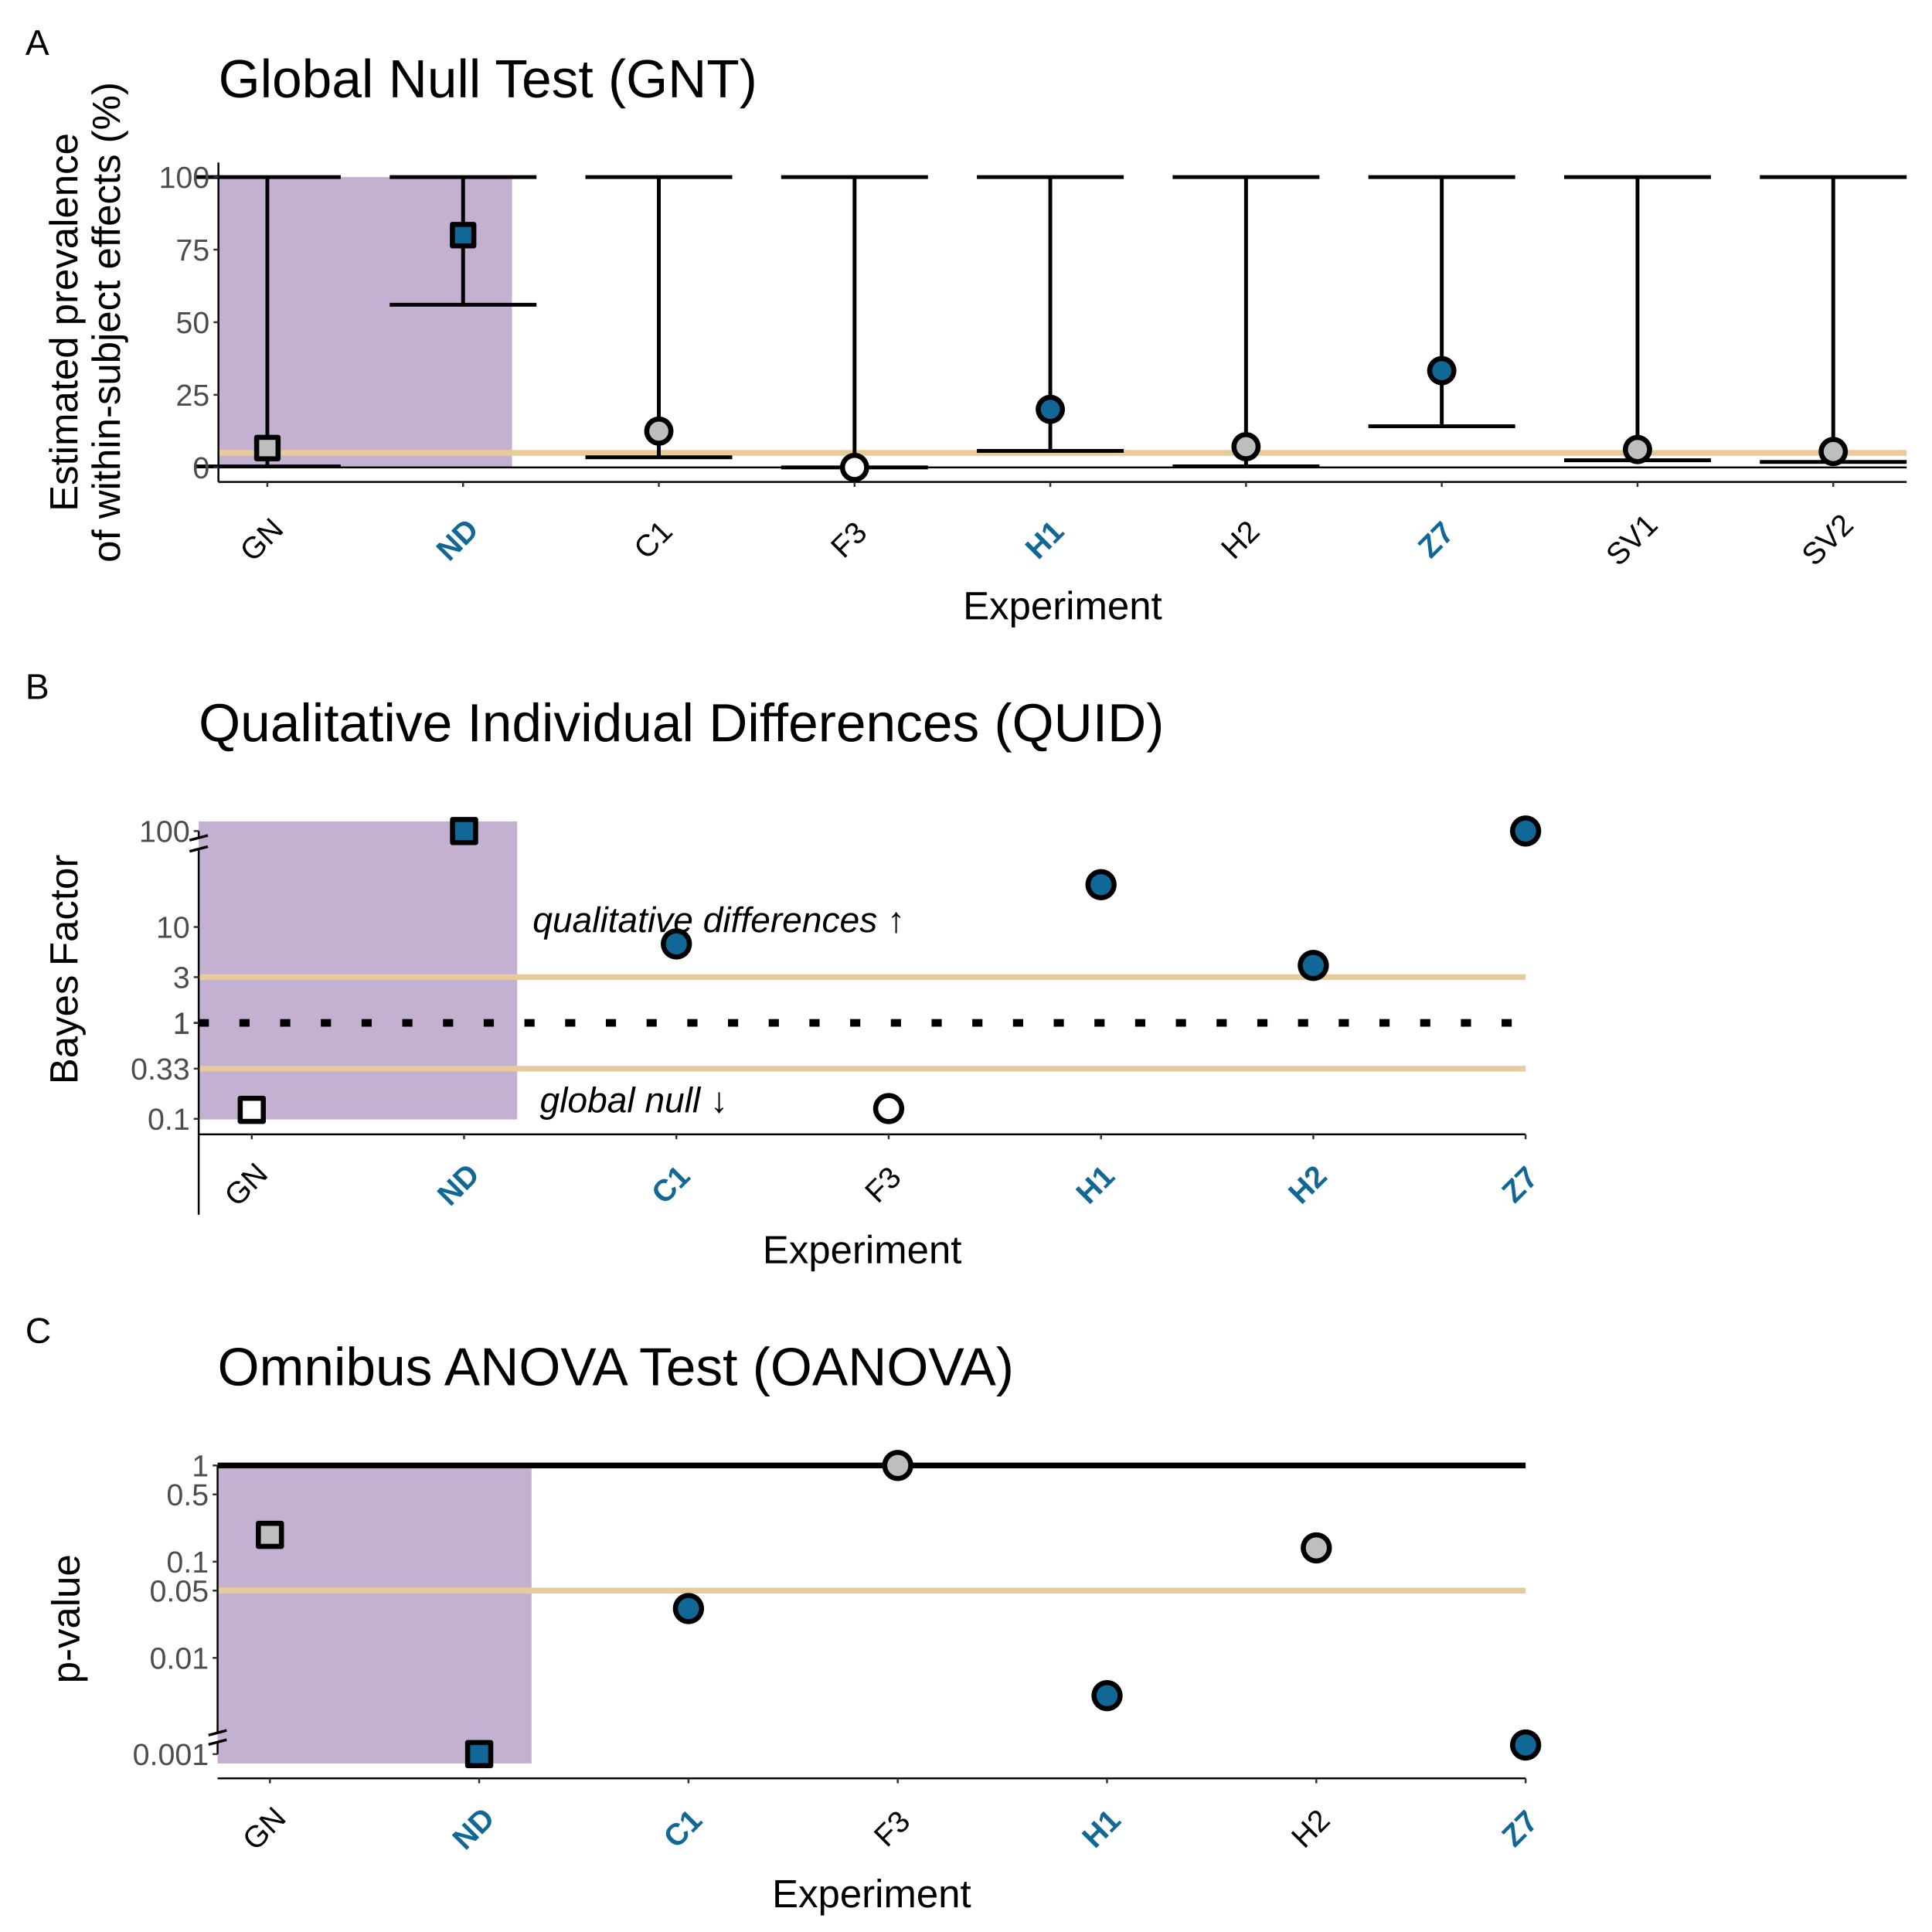
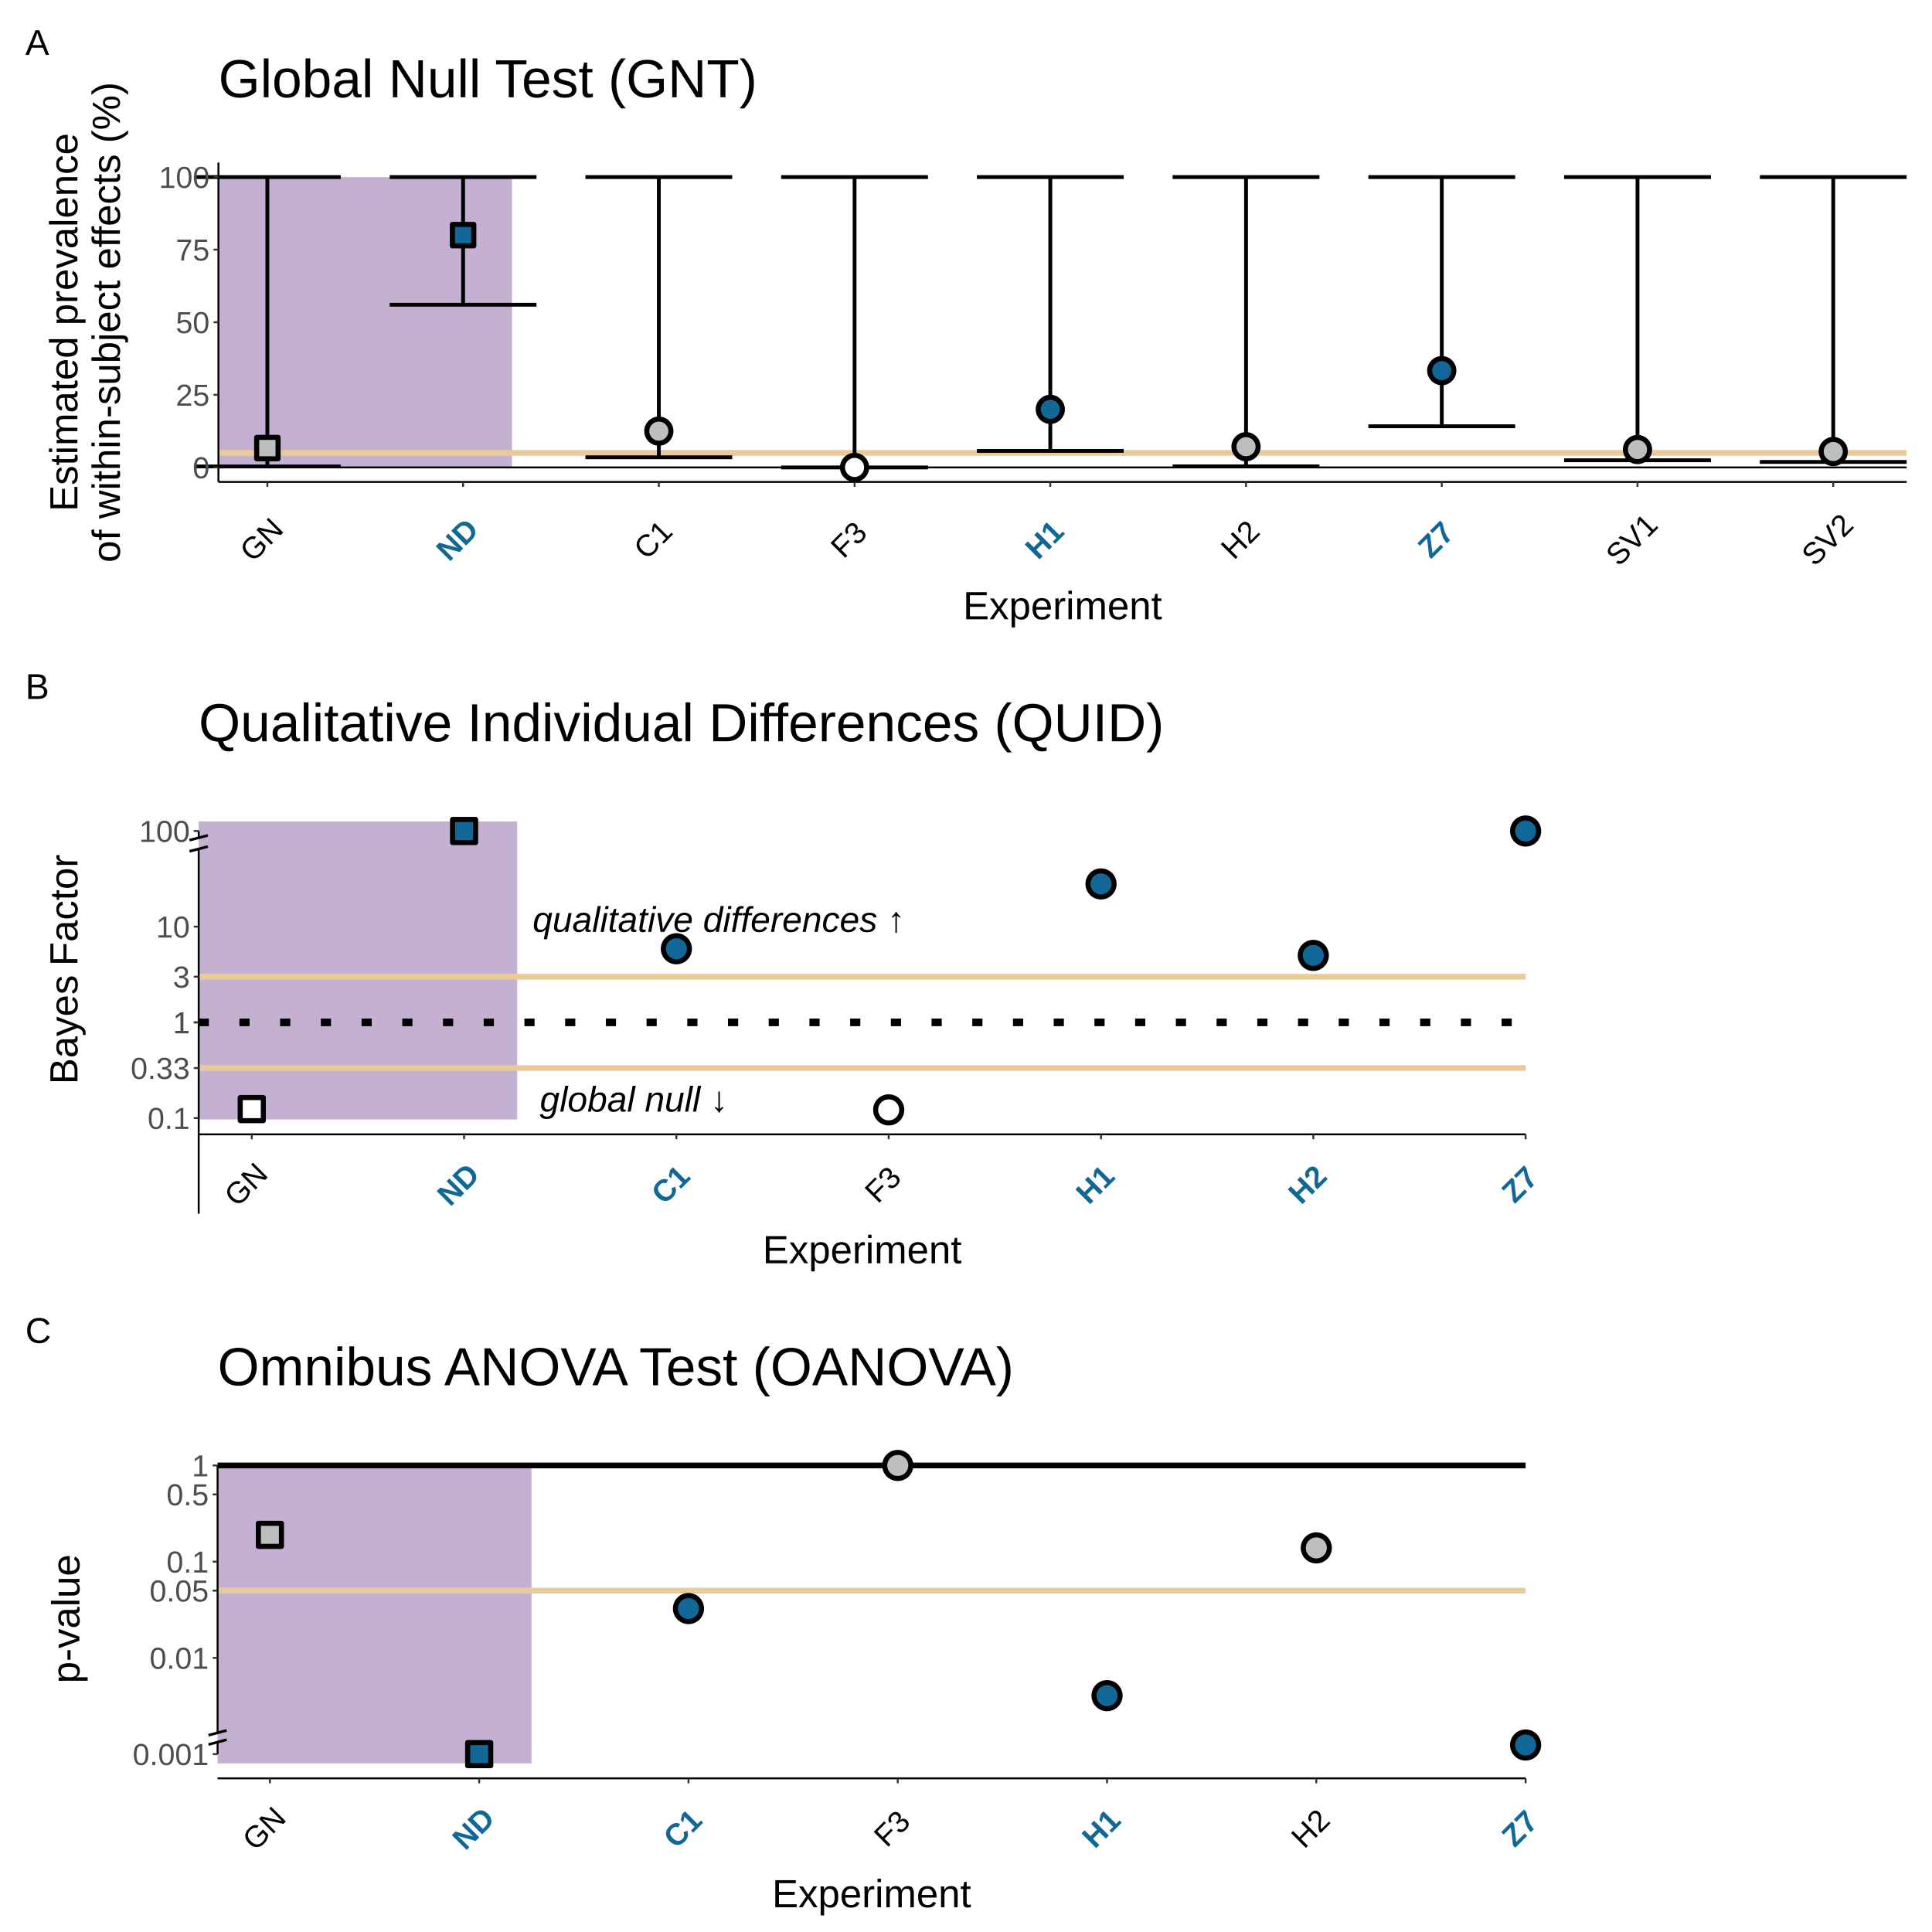
<svg xmlns="http://www.w3.org/2000/svg" class="svglite" width="1080.00pt" height="1080.00pt" viewBox="0 0 1080.00 1080.00">
  <defs>
    <style type="text/css">
    .svglite line, .svglite polyline, .svglite polygon, .svglite path, .svglite rect, .svglite circle {
      fill: none;
      stroke: #000000;
      stroke-linecap: round;
      stroke-linejoin: round;
      stroke-miterlimit: 10.00;
    }
    .svglite text {
      white-space: pre;
    }
  </style>
  </defs>
  <rect width="100%" height="100%" style="stroke: none; fill: #FFFFFF;" />
  <defs>
    <clipPath id="cpMC4wMHwxMDgwLjAwfDAuMDB8MTA4MC4wMA==">
      <rect x="0.00" y="0.00" width="1080.00" height="1080.00" />
    </clipPath>
  </defs>
  <g clip-path="url(#cpMC4wMHwxMDgwLjAwfDAuMDB8MTA4MC4wMA==)">
</g>
  <defs>
    <clipPath id="cpMC4wMHwxMDgwLjAwfDAuMDB8MzYwLjAw">
      <rect x="0.00" y="0.00" width="1080.00" height="360.00" />
    </clipPath>
  </defs>
  <g clip-path="url(#cpMC4wMHwxMDgwLjAwfDAuMDB8MzYwLjAw)">
    <rect x="0.00" y="0.00" width="1080.00" height="360.00" style="stroke-width: 1.07; stroke: #FFFFFF; fill: #FFFFFF;" />
  </g>
  <g clip-path="url(#cpMC4wMHwxMDgwLjAwfDAuMDB8MTA4MC4wMA==)">
    <rect x="122.10" y="90.86" width="943.73" height="178.55" style="stroke-width: 1.07; stroke: none; fill: #FFFFFF;" />
    <rect x="122.10" y="98.98" width="164.13" height="162.32" style="stroke-width: 1.07; stroke: none; stroke-linecap: butt; stroke-linejoin: miter; fill: #8A62A4; fill-opacity: 0.50;" />
    <line x1="122.10" y1="261.30" x2="1065.83" y2="261.30" style="stroke-width: 1.07; stroke-linecap: butt;" />
    <line x1="122.10" y1="253.18" x2="1065.83" y2="253.18" style="stroke-width: 3.20; stroke: #E9CB9A; stroke-linecap: butt;" />
    <polyline points="108.42,98.98 190.48,98.98 " style="stroke-width: 2.13; stroke-linecap: butt;" />
    <polyline points="149.45,98.98 149.45,260.74 " style="stroke-width: 2.13; stroke-linecap: butt;" />
    <polyline points="108.42,260.74 190.48,260.74 " style="stroke-width: 2.13; stroke-linecap: butt;" />
    <polyline points="217.84,98.98 299.90,98.98 " style="stroke-width: 2.13; stroke-linecap: butt;" />
    <polyline points="258.87,98.98 258.87,170.36 " style="stroke-width: 2.13; stroke-linecap: butt;" />
    <polyline points="217.84,170.36 299.90,170.36 " style="stroke-width: 2.13; stroke-linecap: butt;" />
    <polyline points="327.26,98.98 409.32,98.98 " style="stroke-width: 2.13; stroke-linecap: butt;" />
    <polyline points="368.29,98.98 368.29,255.62 " style="stroke-width: 2.13; stroke-linecap: butt;" />
    <polyline points="327.26,255.62 409.32,255.62 " style="stroke-width: 2.13; stroke-linecap: butt;" />
    <polyline points="436.67,98.98 518.74,98.98 " style="stroke-width: 2.13; stroke-linecap: butt;" />
    <polyline points="477.71,98.98 477.71,261.30 " style="stroke-width: 2.13; stroke-linecap: butt;" />
    <polyline points="436.67,261.30 518.74,261.30 " style="stroke-width: 2.13; stroke-linecap: butt;" />
    <polyline points="546.09,98.98 628.16,98.98 " style="stroke-width: 2.13; stroke-linecap: butt;" />
    <polyline points="587.12,98.98 587.12,252.07 " style="stroke-width: 2.13; stroke-linecap: butt;" />
    <polyline points="546.09,252.07 628.16,252.07 " style="stroke-width: 2.13; stroke-linecap: butt;" />
    <polyline points="655.51,98.98 737.57,98.98 " style="stroke-width: 2.13; stroke-linecap: butt;" />
    <polyline points="696.54,98.98 696.54,260.70 " style="stroke-width: 2.13; stroke-linecap: butt;" />
    <polyline points="655.51,260.70 737.57,260.70 " style="stroke-width: 2.13; stroke-linecap: butt;" />
    <polyline points="764.93,98.98 846.99,98.98 " style="stroke-width: 2.13; stroke-linecap: butt;" />
    <polyline points="805.96,98.98 805.96,238.30 " style="stroke-width: 2.13; stroke-linecap: butt;" />
    <polyline points="764.93,238.30 846.99,238.30 " style="stroke-width: 2.13; stroke-linecap: butt;" />
    <polyline points="874.35,98.98 956.41,98.98 " style="stroke-width: 2.13; stroke-linecap: butt;" />
    <polyline points="915.38,98.98 915.38,257.30 " style="stroke-width: 2.13; stroke-linecap: butt;" />
    <polyline points="874.35,257.30 956.41,257.30 " style="stroke-width: 2.13; stroke-linecap: butt;" />
    <polyline points="983.76,98.98 1065.83,98.98 " style="stroke-width: 2.13; stroke-linecap: butt;" />
    <polyline points="1024.80,98.98 1024.80,258.22 " style="stroke-width: 2.13; stroke-linecap: butt;" />
    <polyline points="983.76,258.22 1065.83,258.22 " style="stroke-width: 2.13; stroke-linecap: butt;" />
    <rect x="143.47" y="244.49" width="11.97" height="11.97" style="stroke-width: 2.83; fill: #BEBEBE;" />
    <rect x="252.89" y="125.46" width="11.97" height="11.97" style="stroke-width: 2.83; fill: #116897;" />
    <circle cx="368.29" cy="241.01" r="6.75" style="stroke-width: 2.83; fill: #BEBEBE;" />
    <circle cx="477.71" cy="261.30" r="6.75" style="stroke-width: 2.83; fill: #FFFFFF;" />
    <circle cx="587.12" cy="228.83" r="6.75" style="stroke-width: 2.83; fill: #116897;" />
    <circle cx="696.54" cy="249.70" r="6.75" style="stroke-width: 2.83; fill: #BEBEBE;" />
    <circle cx="805.96" cy="207.19" r="6.75" style="stroke-width: 2.83; fill: #116897;" />
    <circle cx="915.38" cy="251.28" r="6.75" style="stroke-width: 2.83; fill: #BEBEBE;" />
    <circle cx="1024.80" cy="252.40" r="6.75" style="stroke-width: 2.83; fill: #BEBEBE;" />
    <polyline points="122.10,269.41 122.10,90.86 " style="stroke-width: 1.07; stroke-linecap: butt;" />
    <text x="117.17" y="267.38" text-anchor="end" style="font-size: 17.00px;fill: #4D4D4D; font-family: &quot;Arial&quot;;" textLength="9.45px" lengthAdjust="spacingAndGlyphs">0</text>
    <text x="117.17" y="226.80" text-anchor="end" style="font-size: 17.00px;fill: #4D4D4D; font-family: &quot;Arial&quot;;" textLength="18.91px" lengthAdjust="spacingAndGlyphs">25</text>
    <text x="117.17" y="186.22" text-anchor="end" style="font-size: 17.00px;fill: #4D4D4D; font-family: &quot;Arial&quot;;" textLength="18.91px" lengthAdjust="spacingAndGlyphs">50</text>
    <text x="117.17" y="145.64" text-anchor="end" style="font-size: 17.00px;fill: #4D4D4D; font-family: &quot;Arial&quot;;" textLength="18.91px" lengthAdjust="spacingAndGlyphs">75</text>
    <text x="117.17" y="105.06" text-anchor="end" style="font-size: 17.00px;fill: #4D4D4D; font-family: &quot;Arial&quot;;" textLength="28.36px" lengthAdjust="spacingAndGlyphs">100</text>
    <polyline points="119.36,261.30 122.10,261.30 " style="stroke-width: 1.07; stroke: #333333; stroke-linecap: butt;" />
    <polyline points="119.36,220.72 122.10,220.72 " style="stroke-width: 1.07; stroke: #333333; stroke-linecap: butt;" />
    <polyline points="119.36,180.14 122.10,180.14 " style="stroke-width: 1.07; stroke: #333333; stroke-linecap: butt;" />
    <polyline points="119.36,139.56 122.10,139.56 " style="stroke-width: 1.07; stroke: #333333; stroke-linecap: butt;" />
    <polyline points="119.36,98.98 122.10,98.98 " style="stroke-width: 1.07; stroke: #333333; stroke-linecap: butt;" />
    <polyline points="122.10,269.41 1065.83,269.41 " style="stroke-width: 1.07; stroke-linecap: butt;" />
    <polyline points="149.45,272.15 149.45,269.41 " style="stroke-width: 1.07; stroke: #333333; stroke-linecap: butt;" />
    <polyline points="258.87,272.15 258.87,269.41 " style="stroke-width: 1.07; stroke: #333333; stroke-linecap: butt;" />
    <polyline points="368.29,272.15 368.29,269.41 " style="stroke-width: 1.07; stroke: #333333; stroke-linecap: butt;" />
    <polyline points="477.71,272.15 477.71,269.41 " style="stroke-width: 1.07; stroke: #333333; stroke-linecap: butt;" />
    <polyline points="587.12,272.15 587.12,269.41 " style="stroke-width: 1.07; stroke: #333333; stroke-linecap: butt;" />
    <polyline points="696.54,272.15 696.54,269.41 " style="stroke-width: 1.07; stroke: #333333; stroke-linecap: butt;" />
    <polyline points="805.96,272.15 805.96,269.41 " style="stroke-width: 1.07; stroke: #333333; stroke-linecap: butt;" />
    <polyline points="915.38,272.15 915.38,269.41 " style="stroke-width: 1.07; stroke: #333333; stroke-linecap: butt;" />
    <polyline points="1024.80,272.15 1024.80,269.41 " style="stroke-width: 1.07; stroke: #333333; stroke-linecap: butt;" />
    <text transform="translate(150.31,305.78) rotate(-45)" text-anchor="middle" style="font-size: 17.00px; font-family: &quot;Arial&quot;;" textLength="25.50px" lengthAdjust="spacingAndGlyphs">GN</text>
    <text transform="translate(259.73,305.78) rotate(-45)" text-anchor="middle" style="font-size: 17.00px; font-weight: bold;fill: #116897; font-family: &quot;Arial&quot;;" textLength="24.55px" lengthAdjust="spacingAndGlyphs">ND</text>
    <text transform="translate(369.15,305.78) rotate(-45)" text-anchor="middle" style="font-size: 17.00px; font-family: &quot;Arial&quot;;" textLength="21.73px" lengthAdjust="spacingAndGlyphs">C1</text>
    <text transform="translate(478.57,305.78) rotate(-45)" text-anchor="middle" style="font-size: 17.00px; font-family: &quot;Arial&quot;;" textLength="19.84px" lengthAdjust="spacingAndGlyphs">F3</text>
    <text transform="translate(587.98,305.78) rotate(-45)" text-anchor="middle" style="font-size: 17.00px; font-weight: bold;fill: #116897; font-family: &quot;Arial&quot;;" textLength="21.73px" lengthAdjust="spacingAndGlyphs">H1</text>
    <text transform="translate(697.40,305.78) rotate(-45)" text-anchor="middle" style="font-size: 17.00px; font-family: &quot;Arial&quot;;" textLength="21.73px" lengthAdjust="spacingAndGlyphs">H2</text>
    <text transform="translate(806.82,305.78) rotate(-45)" text-anchor="middle" style="font-size: 17.00px; font-weight: bold;fill: #116897; font-family: &quot;Arial&quot;;" textLength="19.84px" lengthAdjust="spacingAndGlyphs">Z7</text>
    <text transform="translate(916.24,305.78) rotate(-45)" text-anchor="middle" style="font-size: 17.00px; font-family: &quot;Arial&quot;;" textLength="32.13px" lengthAdjust="spacingAndGlyphs">SV1</text>
    <text transform="translate(1025.66,305.78) rotate(-45)" text-anchor="middle" style="font-size: 17.00px; font-family: &quot;Arial&quot;;" textLength="32.13px" lengthAdjust="spacingAndGlyphs">SV2</text>
    <text x="593.96" y="346.17" text-anchor="middle" style="font-size: 22.00px; font-family: &quot;Arial&quot;;" textLength="111.30px" lengthAdjust="spacingAndGlyphs">Experiment</text>
    <text transform="translate(43.27,180.14) rotate(-90)" text-anchor="middle" style="font-size: 22.00px; font-family: &quot;Arial&quot;;" textLength="211.62px" lengthAdjust="spacingAndGlyphs">Estimated prevalence</text>
    <text transform="translate(67.03,180.14) rotate(-90)" text-anchor="middle" style="font-size: 22.00px; font-family: &quot;Arial&quot;;" textLength="268.65px" lengthAdjust="spacingAndGlyphs">of within-subject effects (%)</text>
    <text x="122.10" y="54.37" style="font-size: 30.00px; font-family: &quot;Arial&quot;;" textLength="301.20px" lengthAdjust="spacingAndGlyphs">Global Null Test (GNT)</text>
    <text x="20.84" y="30.69" text-anchor="middle" style="font-size: 20.00px; font-family: &quot;Arial&quot;;" textLength="13.34px" lengthAdjust="spacingAndGlyphs">A</text>
  </g>
  <defs>
    <clipPath id="cpMC4wMHw4NjcuMDB8MzYwLjAwfDcyMC4wMA==">
      <rect x="0" y="360.00" width="867.00" height="360.00" />
    </clipPath>
  </defs>
  <g clip-path="url(#cpMC4wMHw4NjcuMDB8MzYwLjAwfDcyMC4wMA==)">
    <rect x="0" y="360.00" width="867.00" height="360.00" style="stroke-width: 1.07; stroke: #FFFFFF; fill: #FFFFFF;" />
  </g>
  <g clip-path="url(#cpMC4wMHwxMDgwLjAwfDAuMDB8MTA4MC4wMA==)">
    <rect x="111.07" y="450.86" width="741.75" height="183.25" style="stroke-width: 1.07; stroke: none; fill: #FFFFFF;" />
    <rect x="111.07" y="459.19" width="178.02" height="166.59" style="stroke-width: 1.07; stroke: none; stroke-linecap: butt; stroke-linejoin: miter; fill: #8A62A4; fill-opacity: 0.50;" />
-     <line x1="111.07" y1="571.80" x2="852.83" y2="571.80" style="stroke-width: 4.27; stroke-dasharray: 5.69,17.07; stroke-linecap: butt;" />
-     <line x1="111.07" y1="546.22" x2="852.83" y2="546.22" style="stroke-width: 3.20; stroke: #E9CB9A; stroke-linecap: butt;" />
-     <line x1="111.07" y1="597.39" x2="852.83" y2="597.39" style="stroke-width: 3.20; stroke: #E9CB9A; stroke-linecap: butt;" />
-     <rect x="134.29" y="613.96" width="12.91" height="12.91" style="stroke-width: 2.83; fill: #FFFFFF;" />
-     <rect x="252.97" y="458.09" width="12.91" height="12.91" style="stroke-width: 2.83; fill: #116897;" />
-     <circle cx="378.10" cy="527.67" r="7.29" style="stroke-width: 2.83; fill: #116897;" />
-     <circle cx="496.78" cy="619.69" r="7.29" style="stroke-width: 2.83; fill: #FFFFFF;" />
-     <circle cx="615.47" cy="494.54" r="7.29" style="stroke-width: 2.83; fill: #116897;" />
-     <circle cx="734.15" cy="539.68" r="7.29" style="stroke-width: 2.83; fill: #116897;" />
-     <circle cx="852.83" cy="464.55" r="7.29" style="stroke-width: 2.83; fill: #116897;" />
-     <text x="354.37" y="621.80" text-anchor="middle" style="font-size: 19.92px; font-style: italic; font-family: &quot;Arial&quot;;" textLength="105.14px" lengthAdjust="spacingAndGlyphs">global null ↓</text>
-     <text x="401.84" y="521.06" text-anchor="middle" style="font-size: 19.92px; font-style: italic; font-family: &quot;Arial&quot;;" textLength="208.06px" lengthAdjust="spacingAndGlyphs">qualitative differences ↑</text>
-     <line x1="105.93" y1="469.68" x2="116.21" y2="467.00" style="stroke-width: 1.49; stroke-linecap: butt;" />
-     <line x1="105.93" y1="475.92" x2="116.21" y2="473.24" style="stroke-width: 1.49; stroke-linecap: butt;" />
-     <polyline points="111.07,679.06 111.07,474.58 " style="stroke-width: 1.07; stroke-linecap: butt;" />
-     <polyline points="111.07,468.34 111.07,464.55 " style="stroke-width: 1.07; stroke-linecap: butt;" />
-     <text x="106.14" y="577.89" text-anchor="end" style="font-size: 17.00px;fill: #4D4D4D; font-family: &quot;Arial&quot;;" textLength="9.45px" lengthAdjust="spacingAndGlyphs">1</text>
-     <text x="106.14" y="603.48" text-anchor="end" style="font-size: 17.00px;fill: #4D4D4D; font-family: &quot;Arial&quot;;" textLength="33.08px" lengthAdjust="spacingAndGlyphs">0.33</text>
-     <text x="106.14" y="631.52" text-anchor="end" style="font-size: 17.00px;fill: #4D4D4D; font-family: &quot;Arial&quot;;" textLength="23.63px" lengthAdjust="spacingAndGlyphs">0.1</text>
-     <text x="106.14" y="577.89" text-anchor="end" style="font-size: 17.00px;fill: #4D4D4D; font-family: &quot;Arial&quot;;" textLength="9.45px" lengthAdjust="spacingAndGlyphs">1</text>
-     <text x="106.14" y="552.31" text-anchor="end" style="font-size: 17.00px;fill: #4D4D4D; font-family: &quot;Arial&quot;;" textLength="9.45px" lengthAdjust="spacingAndGlyphs">3</text>
-     <text x="106.14" y="524.27" text-anchor="end" style="font-size: 17.00px;fill: #4D4D4D; font-family: &quot;Arial&quot;;" textLength="18.91px" lengthAdjust="spacingAndGlyphs">10</text>
-     <text x="106.14" y="470.64" text-anchor="end" style="font-size: 17.00px;fill: #4D4D4D; font-family: &quot;Arial&quot;;" textLength="28.36px" lengthAdjust="spacingAndGlyphs">100</text>
-     <polyline points="111.07,571.80 108.33,571.80 " style="stroke-width: 1.07; stroke: #333333; stroke-linecap: butt;" />
-     <polyline points="111.07,597.39 108.33,597.39 " style="stroke-width: 1.07; stroke: #333333; stroke-linecap: butt;" />
-     <polyline points="111.07,625.43 108.33,625.43 " style="stroke-width: 1.07; stroke: #333333; stroke-linecap: butt;" />
-     <polyline points="111.07,571.80 108.33,571.80 " style="stroke-width: 1.07; stroke: #333333; stroke-linecap: butt;" />
-     <polyline points="111.07,546.22 108.33,546.22 " style="stroke-width: 1.07; stroke: #333333; stroke-linecap: butt;" />
-     <polyline points="111.07,518.18 108.33,518.18 " style="stroke-width: 1.07; stroke: #333333; stroke-linecap: butt;" />
-     <polyline points="111.07,464.55 108.33,464.55 " style="stroke-width: 1.07; stroke: #333333; stroke-linecap: butt;" />
+     <line x1="111.07" y1="571.51" x2="852.83" y2="571.51" style="stroke-width: 4.27; stroke-dasharray: 5.69,17.07; stroke-linecap: butt;" />
+     <line x1="111.07" y1="545.99" x2="852.83" y2="545.99" style="stroke-width: 3.20; stroke: #E9CB9A; stroke-linecap: butt;" />
+     <line x1="111.07" y1="597.03" x2="852.83" y2="597.03" style="stroke-width: 3.20; stroke: #E9CB9A; stroke-linecap: butt;" />
+     <rect x="134.29" y="613.54" width="12.91" height="12.91" style="stroke-width: 2.83; fill: #FFFFFF;" />
+     <rect x="252.97" y="458.08" width="12.91" height="12.91" style="stroke-width: 2.83; fill: #116897;" />
+     <circle cx="378.10" cy="530.36" r="7.29" style="stroke-width: 2.83; fill: #116897;" />
+     <circle cx="496.78" cy="620.43" r="7.29" style="stroke-width: 2.83; fill: #FFFFFF;" />
+     <circle cx="615.47" cy="494.12" r="7.29" style="stroke-width: 2.83; fill: #116897;" />
+     <circle cx="734.15" cy="534.08" r="7.29" style="stroke-width: 2.83; fill: #116897;" />
+     <circle cx="852.83" cy="464.54" r="7.29" style="stroke-width: 2.83; fill: #116897;" />
+     <text x="354.37" y="621.39" text-anchor="middle" style="font-size: 19.92px; font-style: italic; font-family: &quot;Arial&quot;;" textLength="105.14px" lengthAdjust="spacingAndGlyphs">global null ↓</text>
+     <text x="401.84" y="520.92" text-anchor="middle" style="font-size: 19.92px; font-style: italic; font-family: &quot;Arial&quot;;" textLength="208.06px" lengthAdjust="spacingAndGlyphs">qualitative differences ↑</text>
+     <line x1="105.93" y1="469.65" x2="116.21" y2="466.98" style="stroke-width: 1.49; stroke-linecap: butt;" />
+     <line x1="105.93" y1="475.88" x2="116.21" y2="473.21" style="stroke-width: 1.49; stroke-linecap: butt;" />
+     <polyline points="111.07,678.48 111.07,474.54 " style="stroke-width: 1.07; stroke-linecap: butt;" />
+     <polyline points="111.07,468.31 111.07,464.54 " style="stroke-width: 1.07; stroke-linecap: butt;" />
+     <text x="106.14" y="577.60" text-anchor="end" style="font-size: 17.00px;fill: #4D4D4D; font-family: &quot;Arial&quot;;" textLength="9.45px" lengthAdjust="spacingAndGlyphs">1</text>
+     <text x="106.14" y="603.12" text-anchor="end" style="font-size: 17.00px;fill: #4D4D4D; font-family: &quot;Arial&quot;;" textLength="33.08px" lengthAdjust="spacingAndGlyphs">0.33</text>
+     <text x="106.14" y="631.08" text-anchor="end" style="font-size: 17.00px;fill: #4D4D4D; font-family: &quot;Arial&quot;;" textLength="23.63px" lengthAdjust="spacingAndGlyphs">0.1</text>
+     <text x="106.14" y="577.60" text-anchor="end" style="font-size: 17.00px;fill: #4D4D4D; font-family: &quot;Arial&quot;;" textLength="9.45px" lengthAdjust="spacingAndGlyphs">1</text>
+     <text x="106.14" y="552.08" text-anchor="end" style="font-size: 17.00px;fill: #4D4D4D; font-family: &quot;Arial&quot;;" textLength="9.45px" lengthAdjust="spacingAndGlyphs">3</text>
+     <text x="106.14" y="524.11" text-anchor="end" style="font-size: 17.00px;fill: #4D4D4D; font-family: &quot;Arial&quot;;" textLength="18.91px" lengthAdjust="spacingAndGlyphs">10</text>
+     <text x="106.14" y="470.63" text-anchor="end" style="font-size: 17.00px;fill: #4D4D4D; font-family: &quot;Arial&quot;;" textLength="28.36px" lengthAdjust="spacingAndGlyphs">100</text>
+     <polyline points="111.07,571.51 108.33,571.51 " style="stroke-width: 1.07; stroke: #333333; stroke-linecap: butt;" />
+     <polyline points="111.07,597.03 108.33,597.03 " style="stroke-width: 1.07; stroke: #333333; stroke-linecap: butt;" />
+     <polyline points="111.07,625.00 108.33,625.00 " style="stroke-width: 1.07; stroke: #333333; stroke-linecap: butt;" />
+     <polyline points="111.07,571.51 108.33,571.51 " style="stroke-width: 1.07; stroke: #333333; stroke-linecap: butt;" />
+     <polyline points="111.07,545.99 108.33,545.99 " style="stroke-width: 1.07; stroke: #333333; stroke-linecap: butt;" />
+     <polyline points="111.07,518.02 108.33,518.02 " style="stroke-width: 1.07; stroke: #333333; stroke-linecap: butt;" />
+     <polyline points="111.07,464.54 108.33,464.54 " style="stroke-width: 1.07; stroke: #333333; stroke-linecap: butt;" />
    <polyline points="111.07,634.11 852.83,634.11 " style="stroke-width: 1.07; stroke-linecap: butt;" />
    <polyline points="140.74,636.85 140.74,634.11 " style="stroke-width: 1.07; stroke: #333333; stroke-linecap: butt;" />
    <polyline points="259.42,636.85 259.42,634.11 " style="stroke-width: 1.07; stroke: #333333; stroke-linecap: butt;" />
    <polyline points="378.10,636.85 378.10,634.11 " style="stroke-width: 1.07; stroke: #333333; stroke-linecap: butt;" />
    <polyline points="496.78,636.85 496.78,634.11 " style="stroke-width: 1.07; stroke: #333333; stroke-linecap: butt;" />
    <polyline points="615.47,636.85 615.47,634.11 " style="stroke-width: 1.07; stroke: #333333; stroke-linecap: butt;" />
    <polyline points="734.15,636.85 734.15,634.11 " style="stroke-width: 1.07; stroke: #333333; stroke-linecap: butt;" />
    <polyline points="852.83,636.85 852.83,634.11 " style="stroke-width: 1.07; stroke: #333333; stroke-linecap: butt;" />
    <text transform="translate(141.60,666.25) rotate(-45)" text-anchor="middle" style="font-size: 17.00px; font-family: &quot;Arial&quot;;" textLength="25.50px" lengthAdjust="spacingAndGlyphs">GN</text>
    <text transform="translate(260.28,666.25) rotate(-45)" text-anchor="middle" style="font-size: 17.00px; font-weight: bold;fill: #116897; font-family: &quot;Arial&quot;;" textLength="24.55px" lengthAdjust="spacingAndGlyphs">ND</text>
    <text transform="translate(378.97,666.25) rotate(-45)" text-anchor="middle" style="font-size: 17.00px; font-weight: bold;fill: #116897; font-family: &quot;Arial&quot;;" textLength="21.73px" lengthAdjust="spacingAndGlyphs">C1</text>
    <text transform="translate(497.65,666.25) rotate(-45)" text-anchor="middle" style="font-size: 17.00px; font-family: &quot;Arial&quot;;" textLength="19.84px" lengthAdjust="spacingAndGlyphs">F3</text>
    <text transform="translate(616.33,666.25) rotate(-45)" text-anchor="middle" style="font-size: 17.00px; font-weight: bold;fill: #116897; font-family: &quot;Arial&quot;;" textLength="21.73px" lengthAdjust="spacingAndGlyphs">H1</text>
    <text transform="translate(735.01,666.25) rotate(-45)" text-anchor="middle" style="font-size: 17.00px; font-weight: bold;fill: #116897; font-family: &quot;Arial&quot;;" textLength="21.73px" lengthAdjust="spacingAndGlyphs">H2</text>
    <text transform="translate(853.69,666.25) rotate(-45)" text-anchor="middle" style="font-size: 17.00px; font-weight: bold;fill: #116897; font-family: &quot;Arial&quot;;" textLength="19.84px" lengthAdjust="spacingAndGlyphs">Z7</text>
    <text x="481.95" y="706.17" text-anchor="middle" style="font-size: 22.00px; font-family: &quot;Arial&quot;;" textLength="111.30px" lengthAdjust="spacingAndGlyphs">Experiment</text>
    <text transform="translate(43.31,606.18) rotate(-90)" style="font-size: 22.00px; font-family: &quot;Arial&quot;;" textLength="61.16px" lengthAdjust="spacingAndGlyphs">Bayes</text>
    <text transform="translate(43.31,540.03) rotate(-90)" style="font-size: 22.00px; font-family: &quot;Arial&quot;;" textLength="62.37px" lengthAdjust="spacingAndGlyphs">Factor</text>
    <text x="111.07" y="414.37" style="font-size: 30.00px; font-family: &quot;Arial&quot;;" textLength="539.70px" lengthAdjust="spacingAndGlyphs">Qualitative Individual Differences (QUID)</text>
    <text x="20.84" y="390.69" text-anchor="middle" style="font-size: 20.00px; font-family: &quot;Arial&quot;;" textLength="13.34px" lengthAdjust="spacingAndGlyphs">B</text>
  </g>
  <defs>
    <clipPath id="cpMC4wMHw4NjcuMDB8NzIwLjAwfDEwODAuMDA=">
      <rect x="0" y="720.00" width="867.00" height="360.00" />
    </clipPath>
  </defs>
  <g clip-path="url(#cpMC4wMHw4NjcuMDB8NzIwLjAwfDEwODAuMDA=)">
    <rect x="0" y="720.00" width="867.00" height="360.00" style="stroke-width: 1.07; stroke: #FFFFFF; fill: #FFFFFF;" />
  </g>
  <g clip-path="url(#cpMC4wMHwxMDgwLjAwfDAuMDB8MTA4MC4wMA==)">
    <rect x="121.63" y="810.86" width="731.20" height="183.25" style="stroke-width: 1.07; stroke: none; fill: #FFFFFF;" />
    <rect x="121.63" y="819.19" width="175.49" height="166.59" style="stroke-width: 1.07; stroke: none; stroke-linecap: butt; stroke-linejoin: miter; fill: #8A62A4; fill-opacity: 0.50;" />
    <line x1="121.63" y1="889.17" x2="852.83" y2="889.17" style="stroke-width: 3.20; stroke: #E9CB9A; stroke-linecap: butt;" />
    <line x1="121.63" y1="819.19" x2="852.83" y2="819.19" style="stroke-width: 3.20; stroke-linecap: butt;" />
    <rect x="144.42" y="851.54" width="12.91" height="12.91" style="stroke-width: 2.83; fill: #BEBEBE;" />
    <rect x="261.41" y="974.11" width="12.91" height="12.91" style="stroke-width: 2.83; fill: #116897;" />
    <circle cx="384.86" cy="899.19" r="7.29" style="stroke-width: 2.83; fill: #116897;" />
    <circle cx="501.85" cy="819.20" r="7.29" style="stroke-width: 2.83; fill: #BEBEBE;" />
    <circle cx="618.84" cy="947.88" r="7.29" style="stroke-width: 2.83; fill: #116897;" />
    <circle cx="735.83" cy="865.29" r="7.29" style="stroke-width: 2.83; fill: #BEBEBE;" />
    <circle cx="852.83" cy="975.47" r="7.29" style="stroke-width: 2.83; fill: #116897;" />
    <line x1="116.56" y1="969.98" x2="126.69" y2="967.29" style="stroke-width: 1.49; stroke-linecap: butt;" />
    <line x1="116.56" y1="975.19" x2="126.69" y2="972.50" style="stroke-width: 1.49; stroke-linecap: butt;" />
    <polyline points="121.63,980.56 121.63,973.84 " style="stroke-width: 1.07; stroke-linecap: butt;" />
    <polyline points="121.63,968.63 121.63,819.19 " style="stroke-width: 1.07; stroke-linecap: butt;" />
    <text x="116.70" y="986.65" text-anchor="end" style="font-size: 17.00px;fill: #4D4D4D; font-family: &quot;Arial&quot;;" textLength="42.54px" lengthAdjust="spacingAndGlyphs">0.001</text>
    <text x="116.70" y="932.86" text-anchor="end" style="font-size: 17.00px;fill: #4D4D4D; font-family: &quot;Arial&quot;;" textLength="33.08px" lengthAdjust="spacingAndGlyphs">0.01</text>
    <text x="116.70" y="895.26" text-anchor="end" style="font-size: 17.00px;fill: #4D4D4D; font-family: &quot;Arial&quot;;" textLength="33.08px" lengthAdjust="spacingAndGlyphs">0.05</text>
    <text x="116.70" y="879.07" text-anchor="end" style="font-size: 17.00px;fill: #4D4D4D; font-family: &quot;Arial&quot;;" textLength="23.63px" lengthAdjust="spacingAndGlyphs">0.1</text>
    <text x="116.70" y="841.47" text-anchor="end" style="font-size: 17.00px;fill: #4D4D4D; font-family: &quot;Arial&quot;;" textLength="23.63px" lengthAdjust="spacingAndGlyphs">0.5</text>
    <text x="116.70" y="825.28" text-anchor="end" style="font-size: 17.00px;fill: #4D4D4D; font-family: &quot;Arial&quot;;" textLength="9.45px" lengthAdjust="spacingAndGlyphs">1</text>
    <polyline points="121.63,980.56 118.89,980.56 " style="stroke-width: 1.07; stroke: #333333; stroke-linecap: butt;" />
    <polyline points="121.63,926.77 118.89,926.77 " style="stroke-width: 1.07; stroke: #333333; stroke-linecap: butt;" />
    <polyline points="121.63,889.17 118.89,889.17 " style="stroke-width: 1.07; stroke: #333333; stroke-linecap: butt;" />
    <polyline points="121.63,872.98 118.89,872.98 " style="stroke-width: 1.07; stroke: #333333; stroke-linecap: butt;" />
    <polyline points="121.63,835.38 118.89,835.38 " style="stroke-width: 1.07; stroke: #333333; stroke-linecap: butt;" />
    <polyline points="121.63,819.19 118.89,819.19 " style="stroke-width: 1.07; stroke: #333333; stroke-linecap: butt;" />
    <polyline points="121.63,994.11 852.83,994.11 " style="stroke-width: 1.07; stroke-linecap: butt;" />
    <polyline points="150.88,996.85 150.88,994.11 " style="stroke-width: 1.07; stroke: #333333; stroke-linecap: butt;" />
    <polyline points="267.87,996.85 267.87,994.11 " style="stroke-width: 1.07; stroke: #333333; stroke-linecap: butt;" />
    <polyline points="384.86,996.85 384.86,994.11 " style="stroke-width: 1.07; stroke: #333333; stroke-linecap: butt;" />
    <polyline points="501.85,996.85 501.85,994.11 " style="stroke-width: 1.07; stroke: #333333; stroke-linecap: butt;" />
    <polyline points="618.84,996.85 618.84,994.11 " style="stroke-width: 1.07; stroke: #333333; stroke-linecap: butt;" />
    <polyline points="735.83,996.85 735.83,994.11 " style="stroke-width: 1.07; stroke: #333333; stroke-linecap: butt;" />
    <polyline points="852.83,996.85 852.83,994.11 " style="stroke-width: 1.07; stroke: #333333; stroke-linecap: butt;" />
    <text transform="translate(151.74,1026.25) rotate(-45)" text-anchor="middle" style="font-size: 17.00px; font-family: &quot;Arial&quot;;" textLength="25.50px" lengthAdjust="spacingAndGlyphs">GN</text>
    <text transform="translate(268.73,1026.25) rotate(-45)" text-anchor="middle" style="font-size: 17.00px; font-weight: bold;fill: #116897; font-family: &quot;Arial&quot;;" textLength="24.55px" lengthAdjust="spacingAndGlyphs">ND</text>
    <text transform="translate(385.72,1026.25) rotate(-45)" text-anchor="middle" style="font-size: 17.00px; font-weight: bold;fill: #116897; font-family: &quot;Arial&quot;;" textLength="21.73px" lengthAdjust="spacingAndGlyphs">C1</text>
    <text transform="translate(502.71,1026.25) rotate(-45)" text-anchor="middle" style="font-size: 17.00px; font-family: &quot;Arial&quot;;" textLength="19.84px" lengthAdjust="spacingAndGlyphs">F3</text>
    <text transform="translate(619.70,1026.25) rotate(-45)" text-anchor="middle" style="font-size: 17.00px; font-weight: bold;fill: #116897; font-family: &quot;Arial&quot;;" textLength="21.73px" lengthAdjust="spacingAndGlyphs">H1</text>
    <text transform="translate(736.70,1026.25) rotate(-45)" text-anchor="middle" style="font-size: 17.00px; font-family: &quot;Arial&quot;;" textLength="21.73px" lengthAdjust="spacingAndGlyphs">H2</text>
    <text transform="translate(853.69,1026.25) rotate(-45)" text-anchor="middle" style="font-size: 17.00px; font-weight: bold;fill: #116897; font-family: &quot;Arial&quot;;" textLength="19.84px" lengthAdjust="spacingAndGlyphs">Z7</text>
    <text x="487.23" y="1066.17" text-anchor="middle" style="font-size: 22.00px; font-family: &quot;Arial&quot;;" textLength="111.30px" lengthAdjust="spacingAndGlyphs">Experiment</text>
    <text transform="translate(44.41,941.04) rotate(-90)" style="font-size: 22.00px; font-family: &quot;Arial&quot;;" textLength="72.18px" lengthAdjust="spacingAndGlyphs">p-value</text>
    <text x="121.63" y="774.37" style="font-size: 30.00px; font-family: &quot;Arial&quot;;" textLength="445.15px" lengthAdjust="spacingAndGlyphs">Omnibus ANOVA Test (OANOVA)</text>
    <text x="21.39" y="750.69" text-anchor="middle" style="font-size: 20.00px; font-family: &quot;Arial&quot;;" textLength="14.44px" lengthAdjust="spacingAndGlyphs">C</text>
  </g>
</svg>
